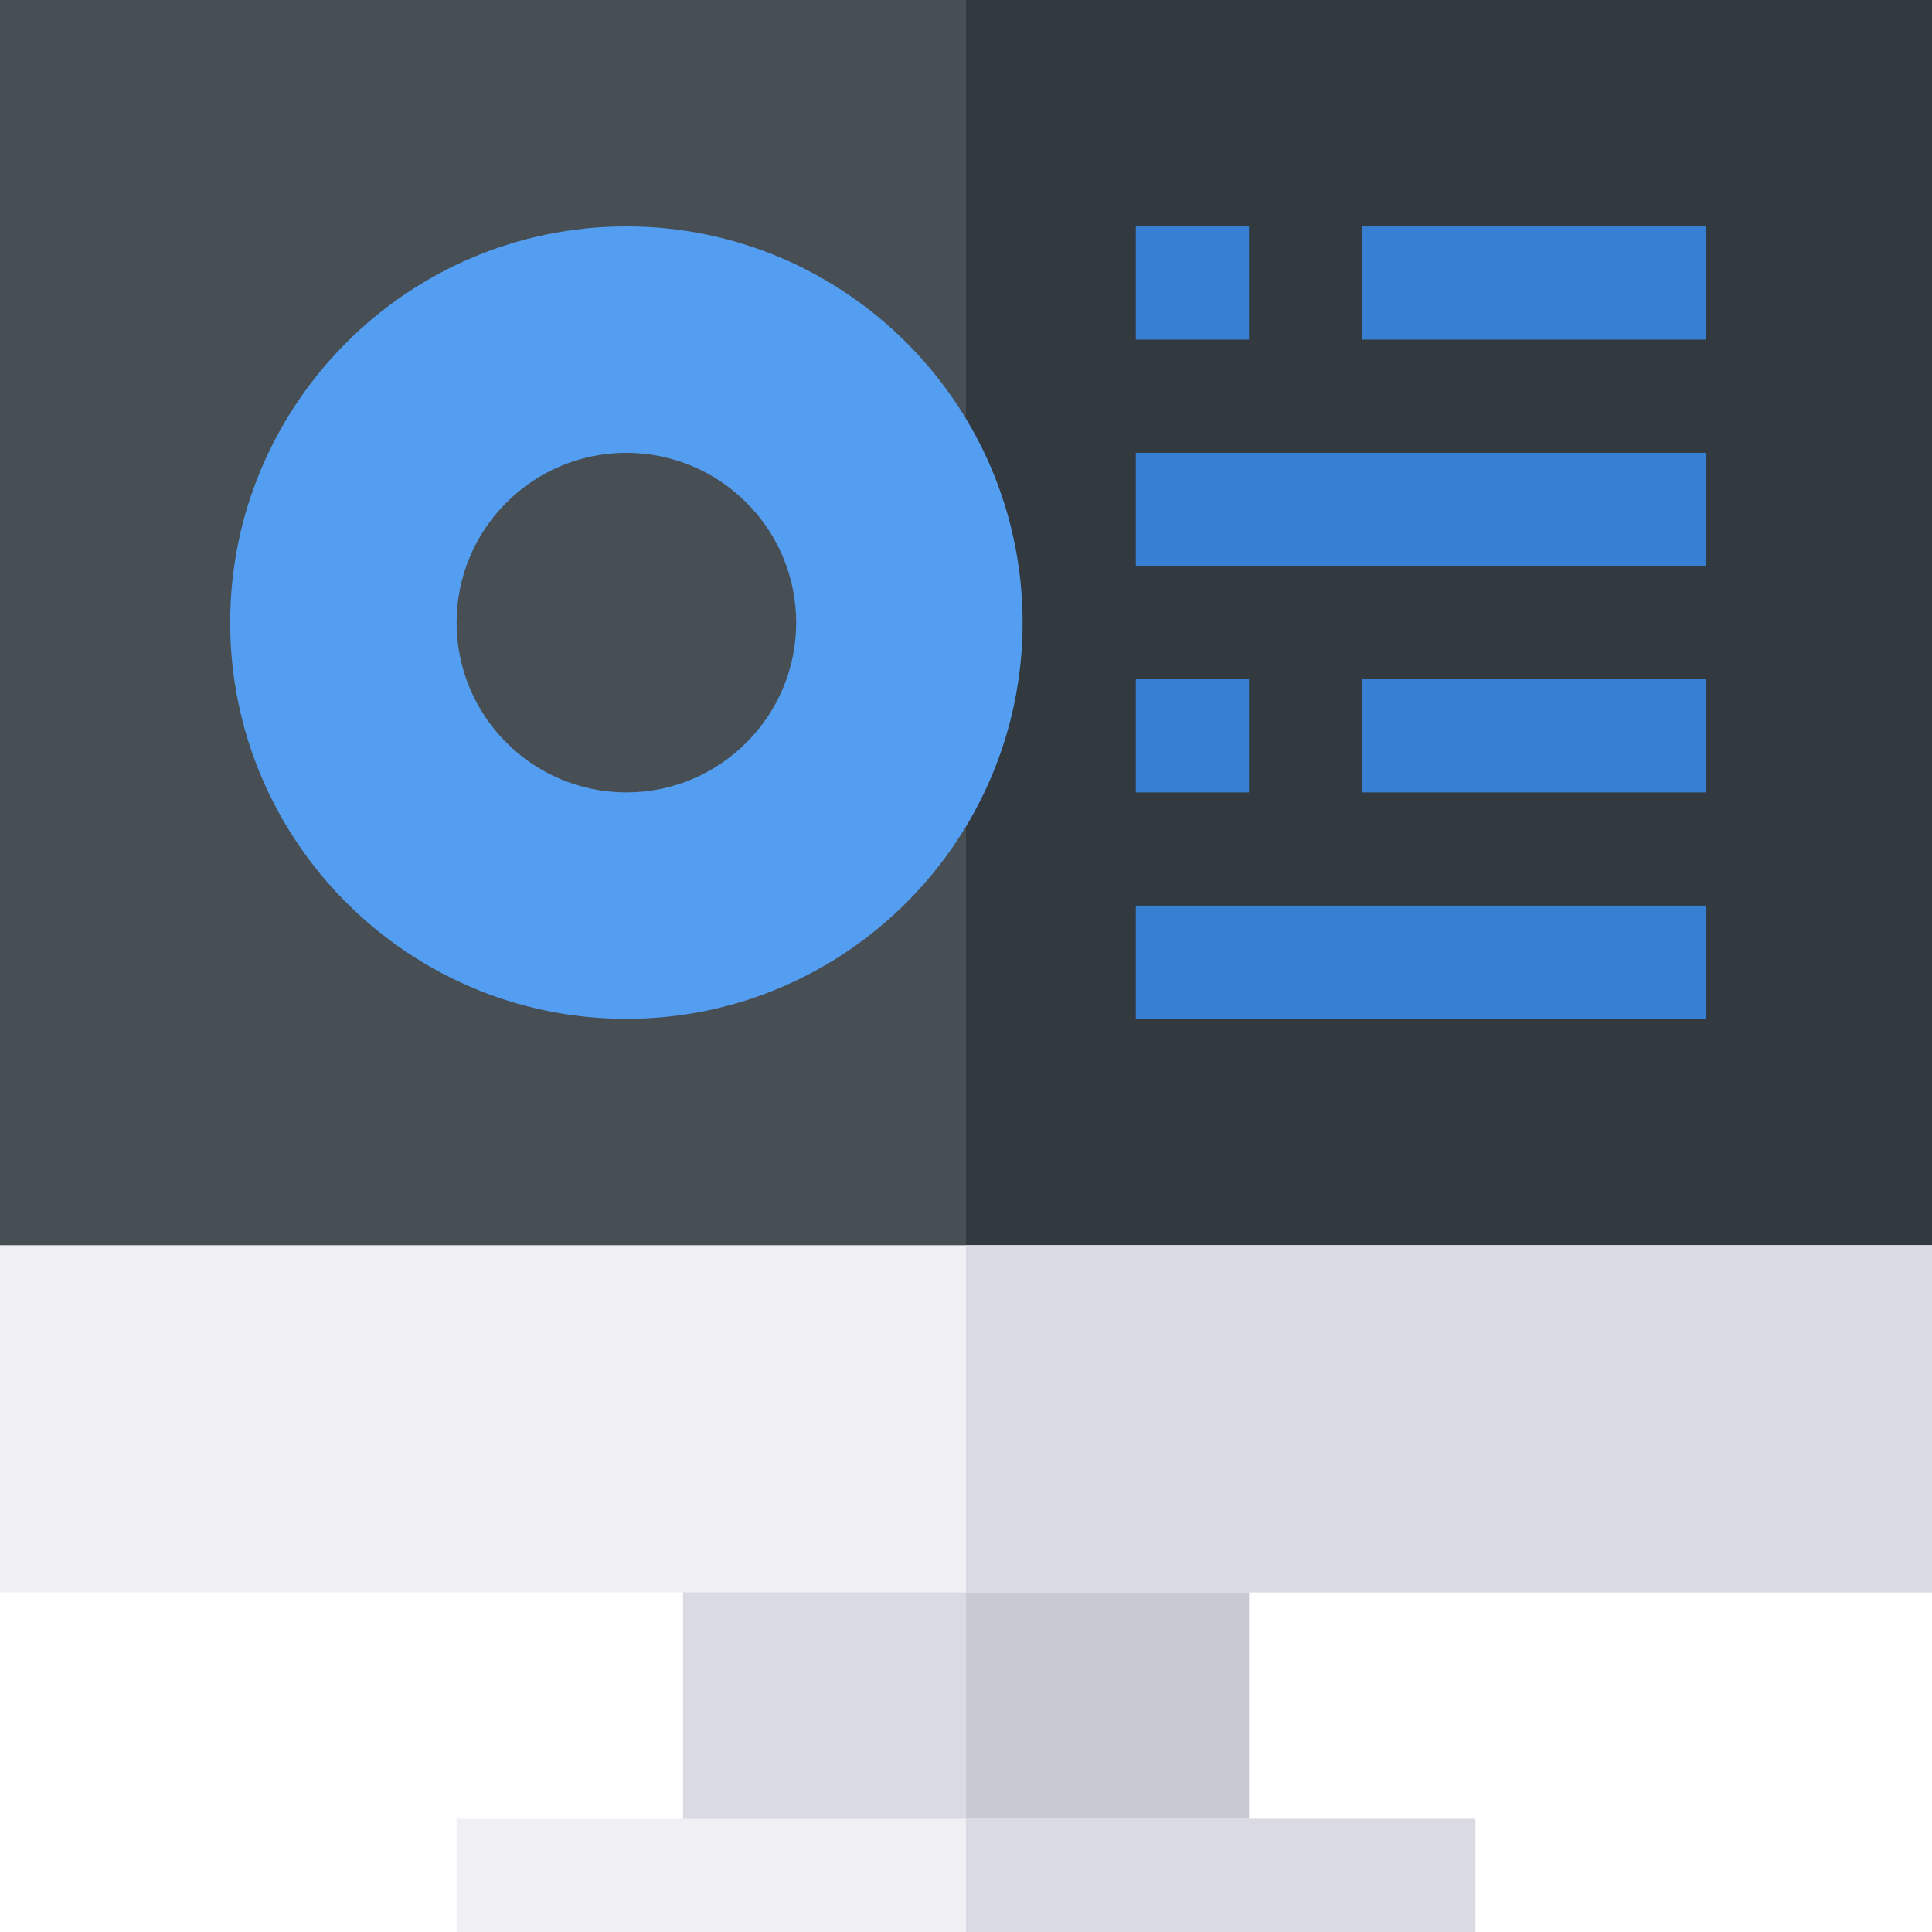
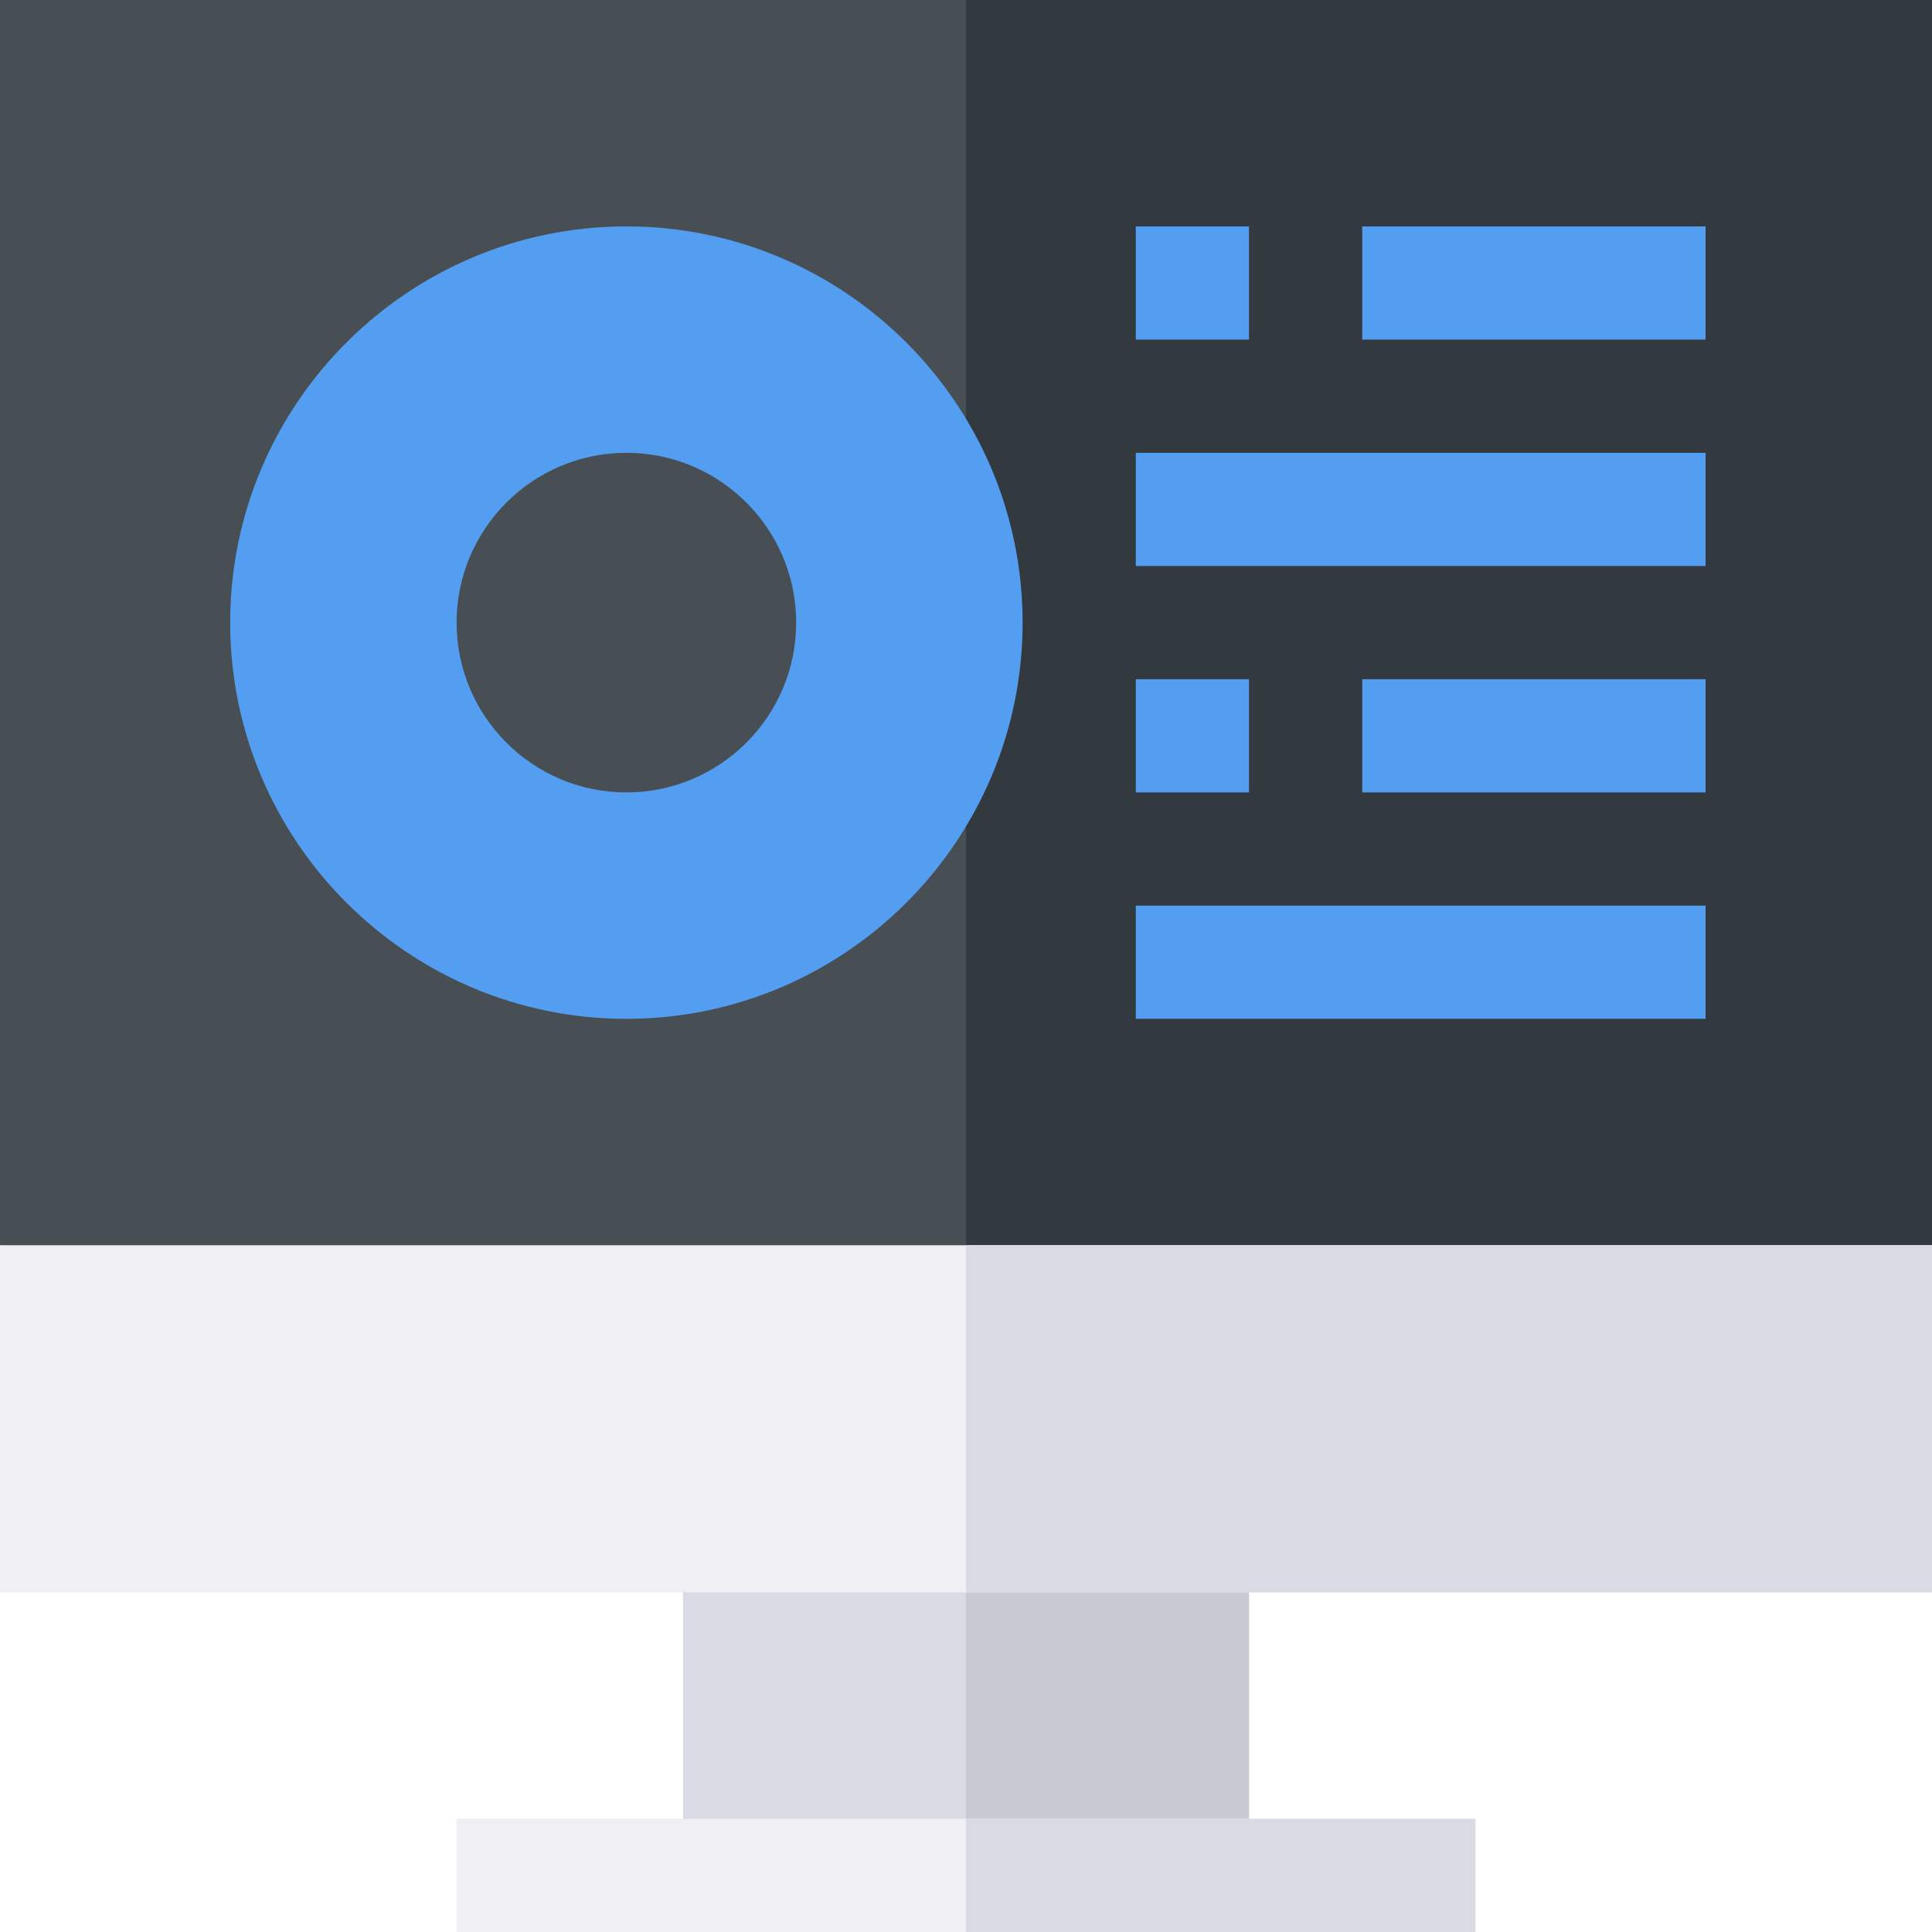
- <svg xmlns="http://www.w3.org/2000/svg" width="64" height="64">
-   <g fill="none">
-     <path fill="#474F54" d="M64 0v41.25l-3.75 3.875H3.75L0 41.25V0z" />
-     <path fill="#32393F" d="M64 0v41.25l-3.75 3.875H32V0z" />
-     <path fill="#DADAE5" d="M22.625 50.875h18.75v11.25h-18.75z" />
-     <path fill="#C9C9D3" d="M32 50.875h9.375v11.25H32z" />
-     <path fill="#EFEFF4" d="M0 41.25h64v11.5H0z" />
-     <path fill="#DADAE5" d="M32 41.25h32v11.5H32z" />
-     <path fill="#EFEFF4" d="M15.125 60.25h33.75V64h-33.75z" />
-     <path fill="#DADAE5" d="M32 60.25h16.875V64H32z" />
-     <path fill="#549EF2" d="M20.75 7.5c-7.236 0-13.125 5.889-13.125 13.125S13.514 33.75 20.75 33.75s13.125-5.889 13.125-13.125S27.986 7.5 20.75 7.5zm0 18.75a5.631 5.631 0 01-5.625-5.625A5.631 5.631 0 0120.75 15a5.631 5.631 0 015.625 5.625 5.631 5.631 0 01-5.625 5.625z" />
-     <g fill="#377FD2">
-       <path d="M45.125 7.5H56.5v3.75H45.125zM37.625 7.5h3.75v3.75h-3.75zM45.125 22.5H56.5v3.75H45.125zM37.625 22.5h3.75v3.75h-3.75zM37.625 15H56.5v3.75H37.625zM37.625 30H56.5v3.75H37.625z" />
-     </g>
-   </g>
+ <svg xmlns="http://www.w3.org/2000/svg" width="64" height="64" viewBox="0 0 64 64" fill="none">
+   <path d="M64 0V41.25L60.25 45.125H3.75L0 41.25V0H64Z" fill="#474F54" />
+   <path d="M64 0V41.25L60.25 45.125H32V0H64Z" fill="#32393F" />
+   <path d="M22.625 50.875H41.375V62.125H22.625V50.875Z" fill="#DADAE5" />
+   <path d="M32 50.875H41.375V62.125H32V50.875Z" fill="#C9C9D3" />
+   <path d="M0 41.25H64V52.75H0V41.25Z" fill="#EFEFF4" />
+   <path d="M32 41.25H64V52.75H32V41.25Z" fill="#DADAE5" />
+   <path d="M15.125 60.25H48.875V64H15.125V60.25Z" fill="#EFEFF4" />
+   <path d="M32 60.25H48.875V64H32V60.25Z" fill="#DADAE5" />
+   <path fill-rule="evenodd" clip-rule="evenodd" d="M7.625 20.625C7.625 13.389 13.514 7.5 20.75 7.5C27.986 7.5 33.875 13.389 33.875 20.625C33.875 27.861 27.986 33.75 20.75 33.75C13.514 33.75 7.625 27.861 7.625 20.625ZM15.125 20.625C15.125 23.727 17.648 26.25 20.75 26.25C23.852 26.25 26.375 23.727 26.375 20.625C26.375 17.523 23.852 15 20.75 15C17.648 15 15.125 17.523 15.125 20.625Z" fill="#549EF2" />
+   <path d="M45.125 7.5H56.5V11.25H45.125V7.5Z" fill="#549EF2" />
+   <path d="M37.625 7.5H41.375V11.25H37.625V7.5Z" fill="#549EF2" />
+   <path d="M45.125 22.5H56.5V26.25H45.125V22.5Z" fill="#549EF2" />
+   <path d="M37.625 22.5H41.375V26.25H37.625V22.5Z" fill="#549EF2" />
+   <path d="M37.625 15H56.5V18.75H37.625V15Z" fill="#549EF2" />
+   <path d="M37.625 30H56.5V33.75H37.625V30Z" fill="#549EF2" />
</svg>
